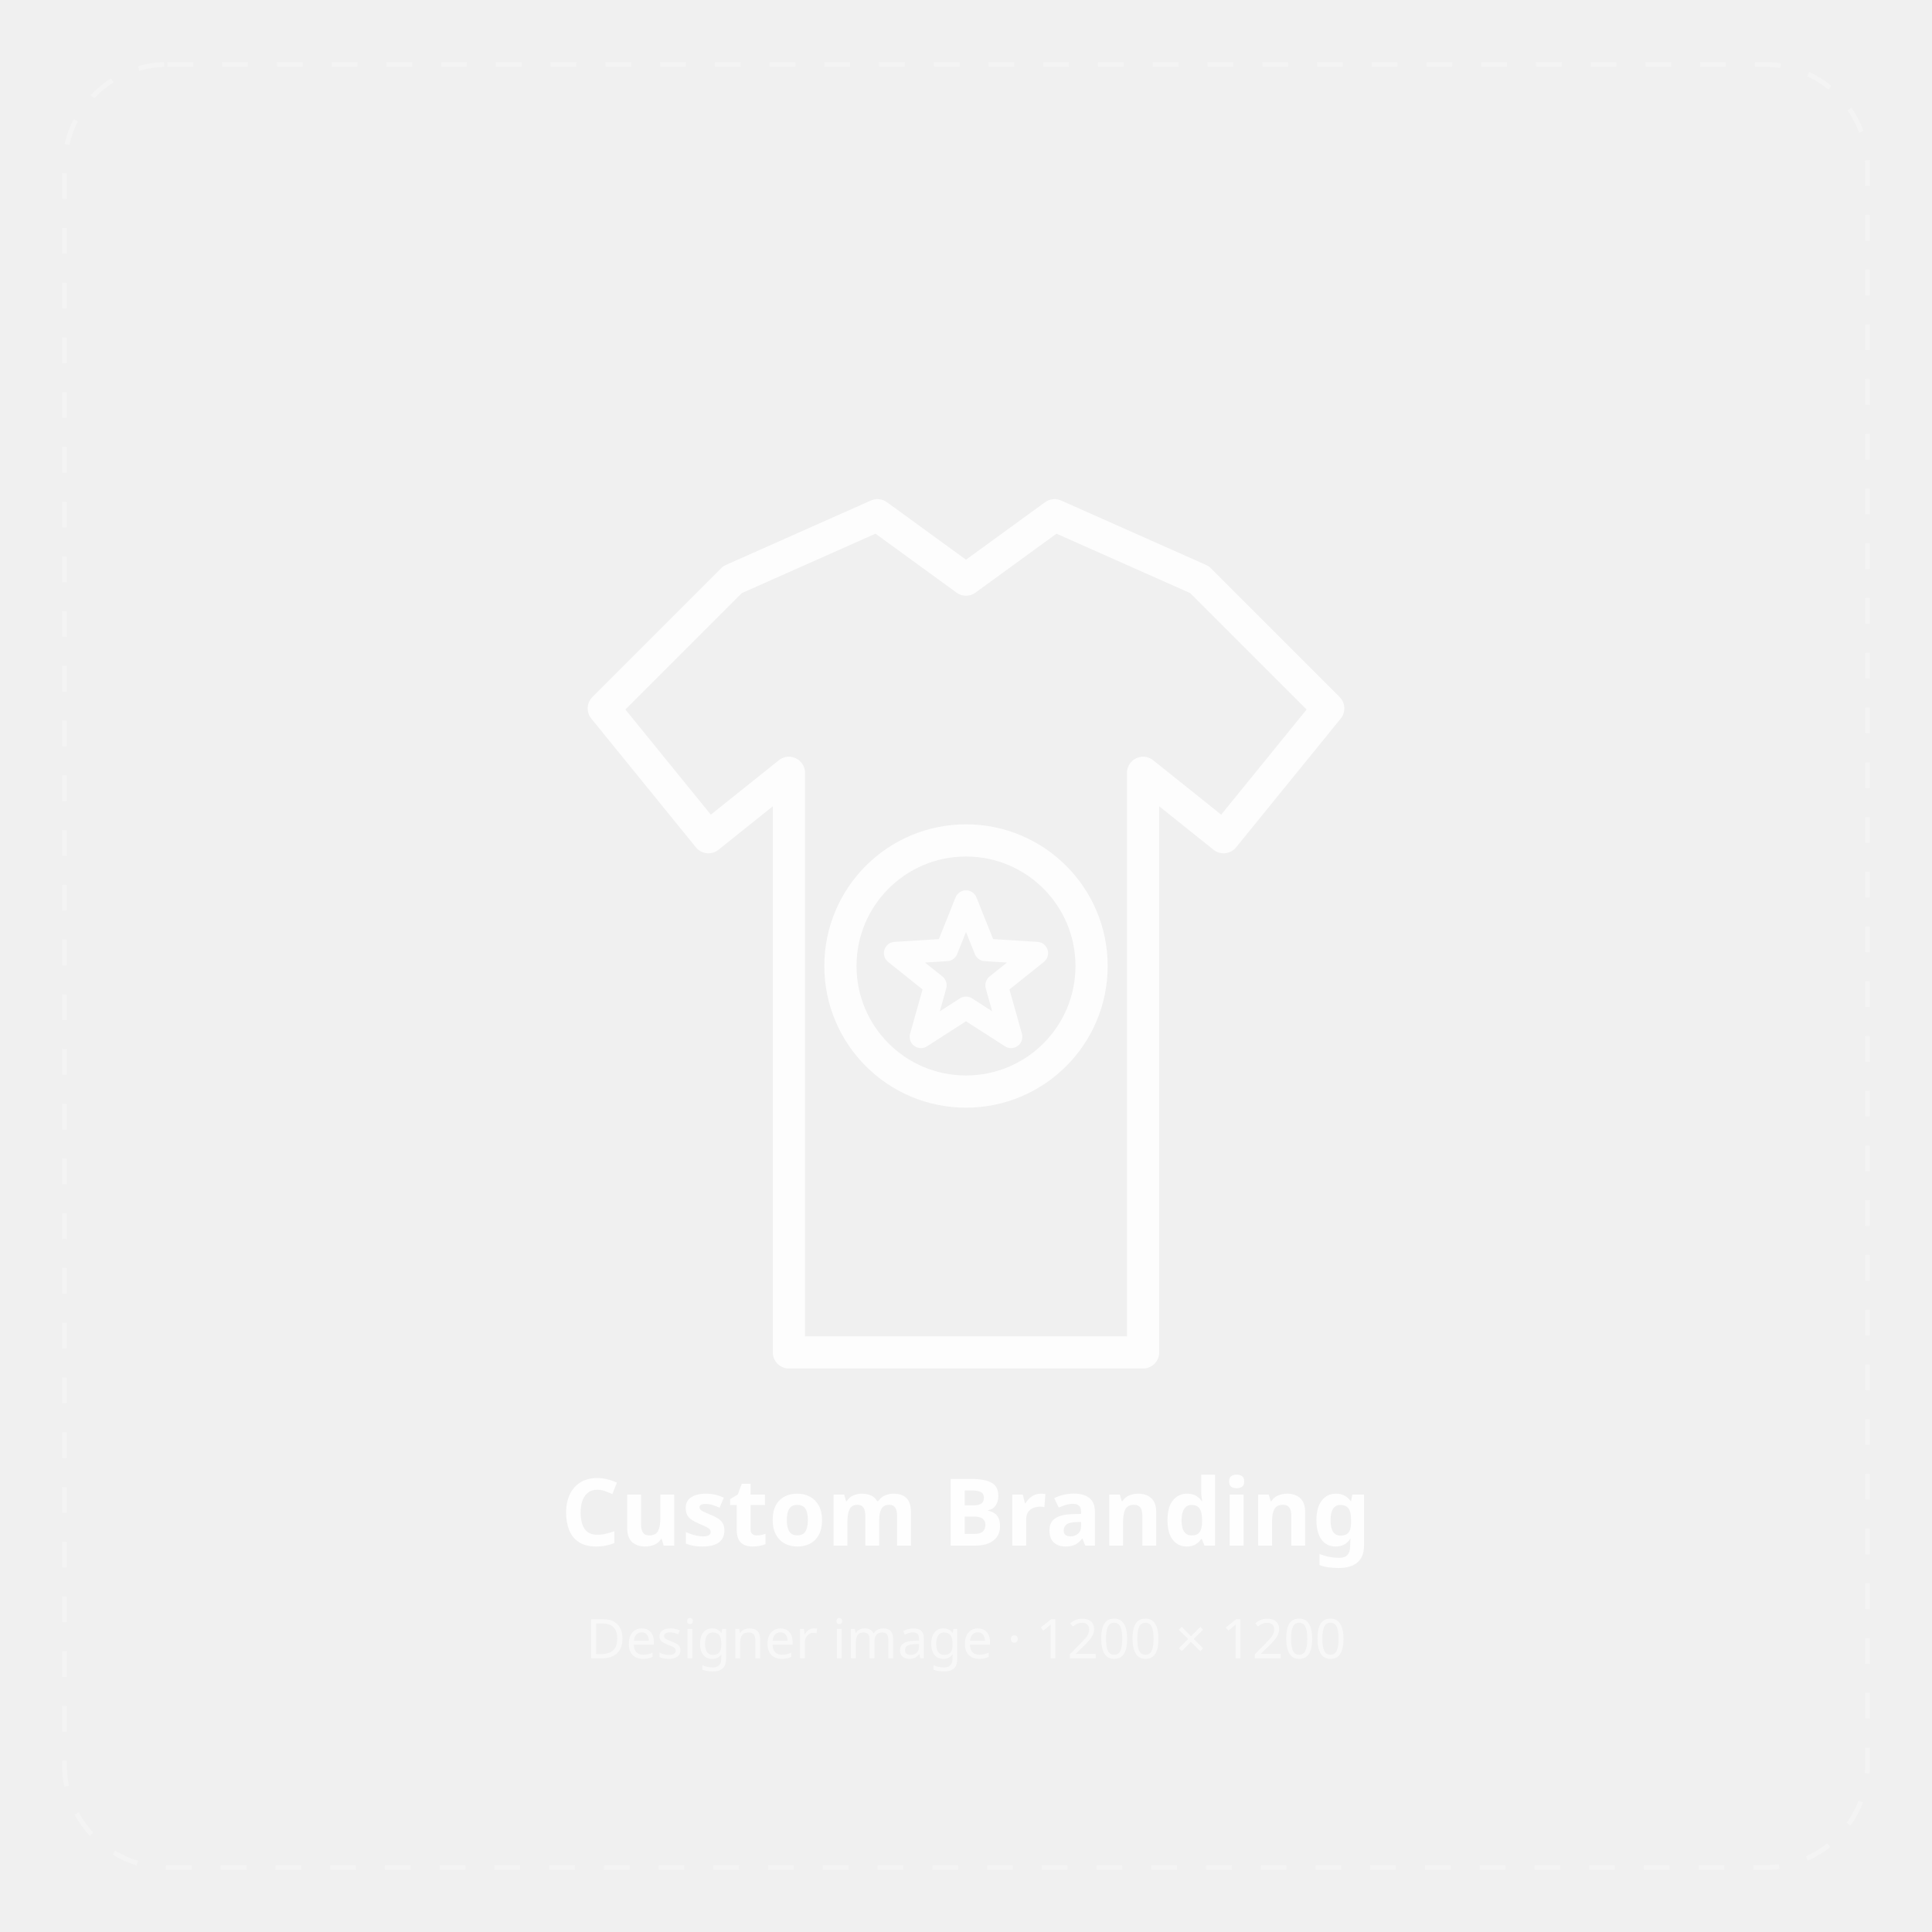
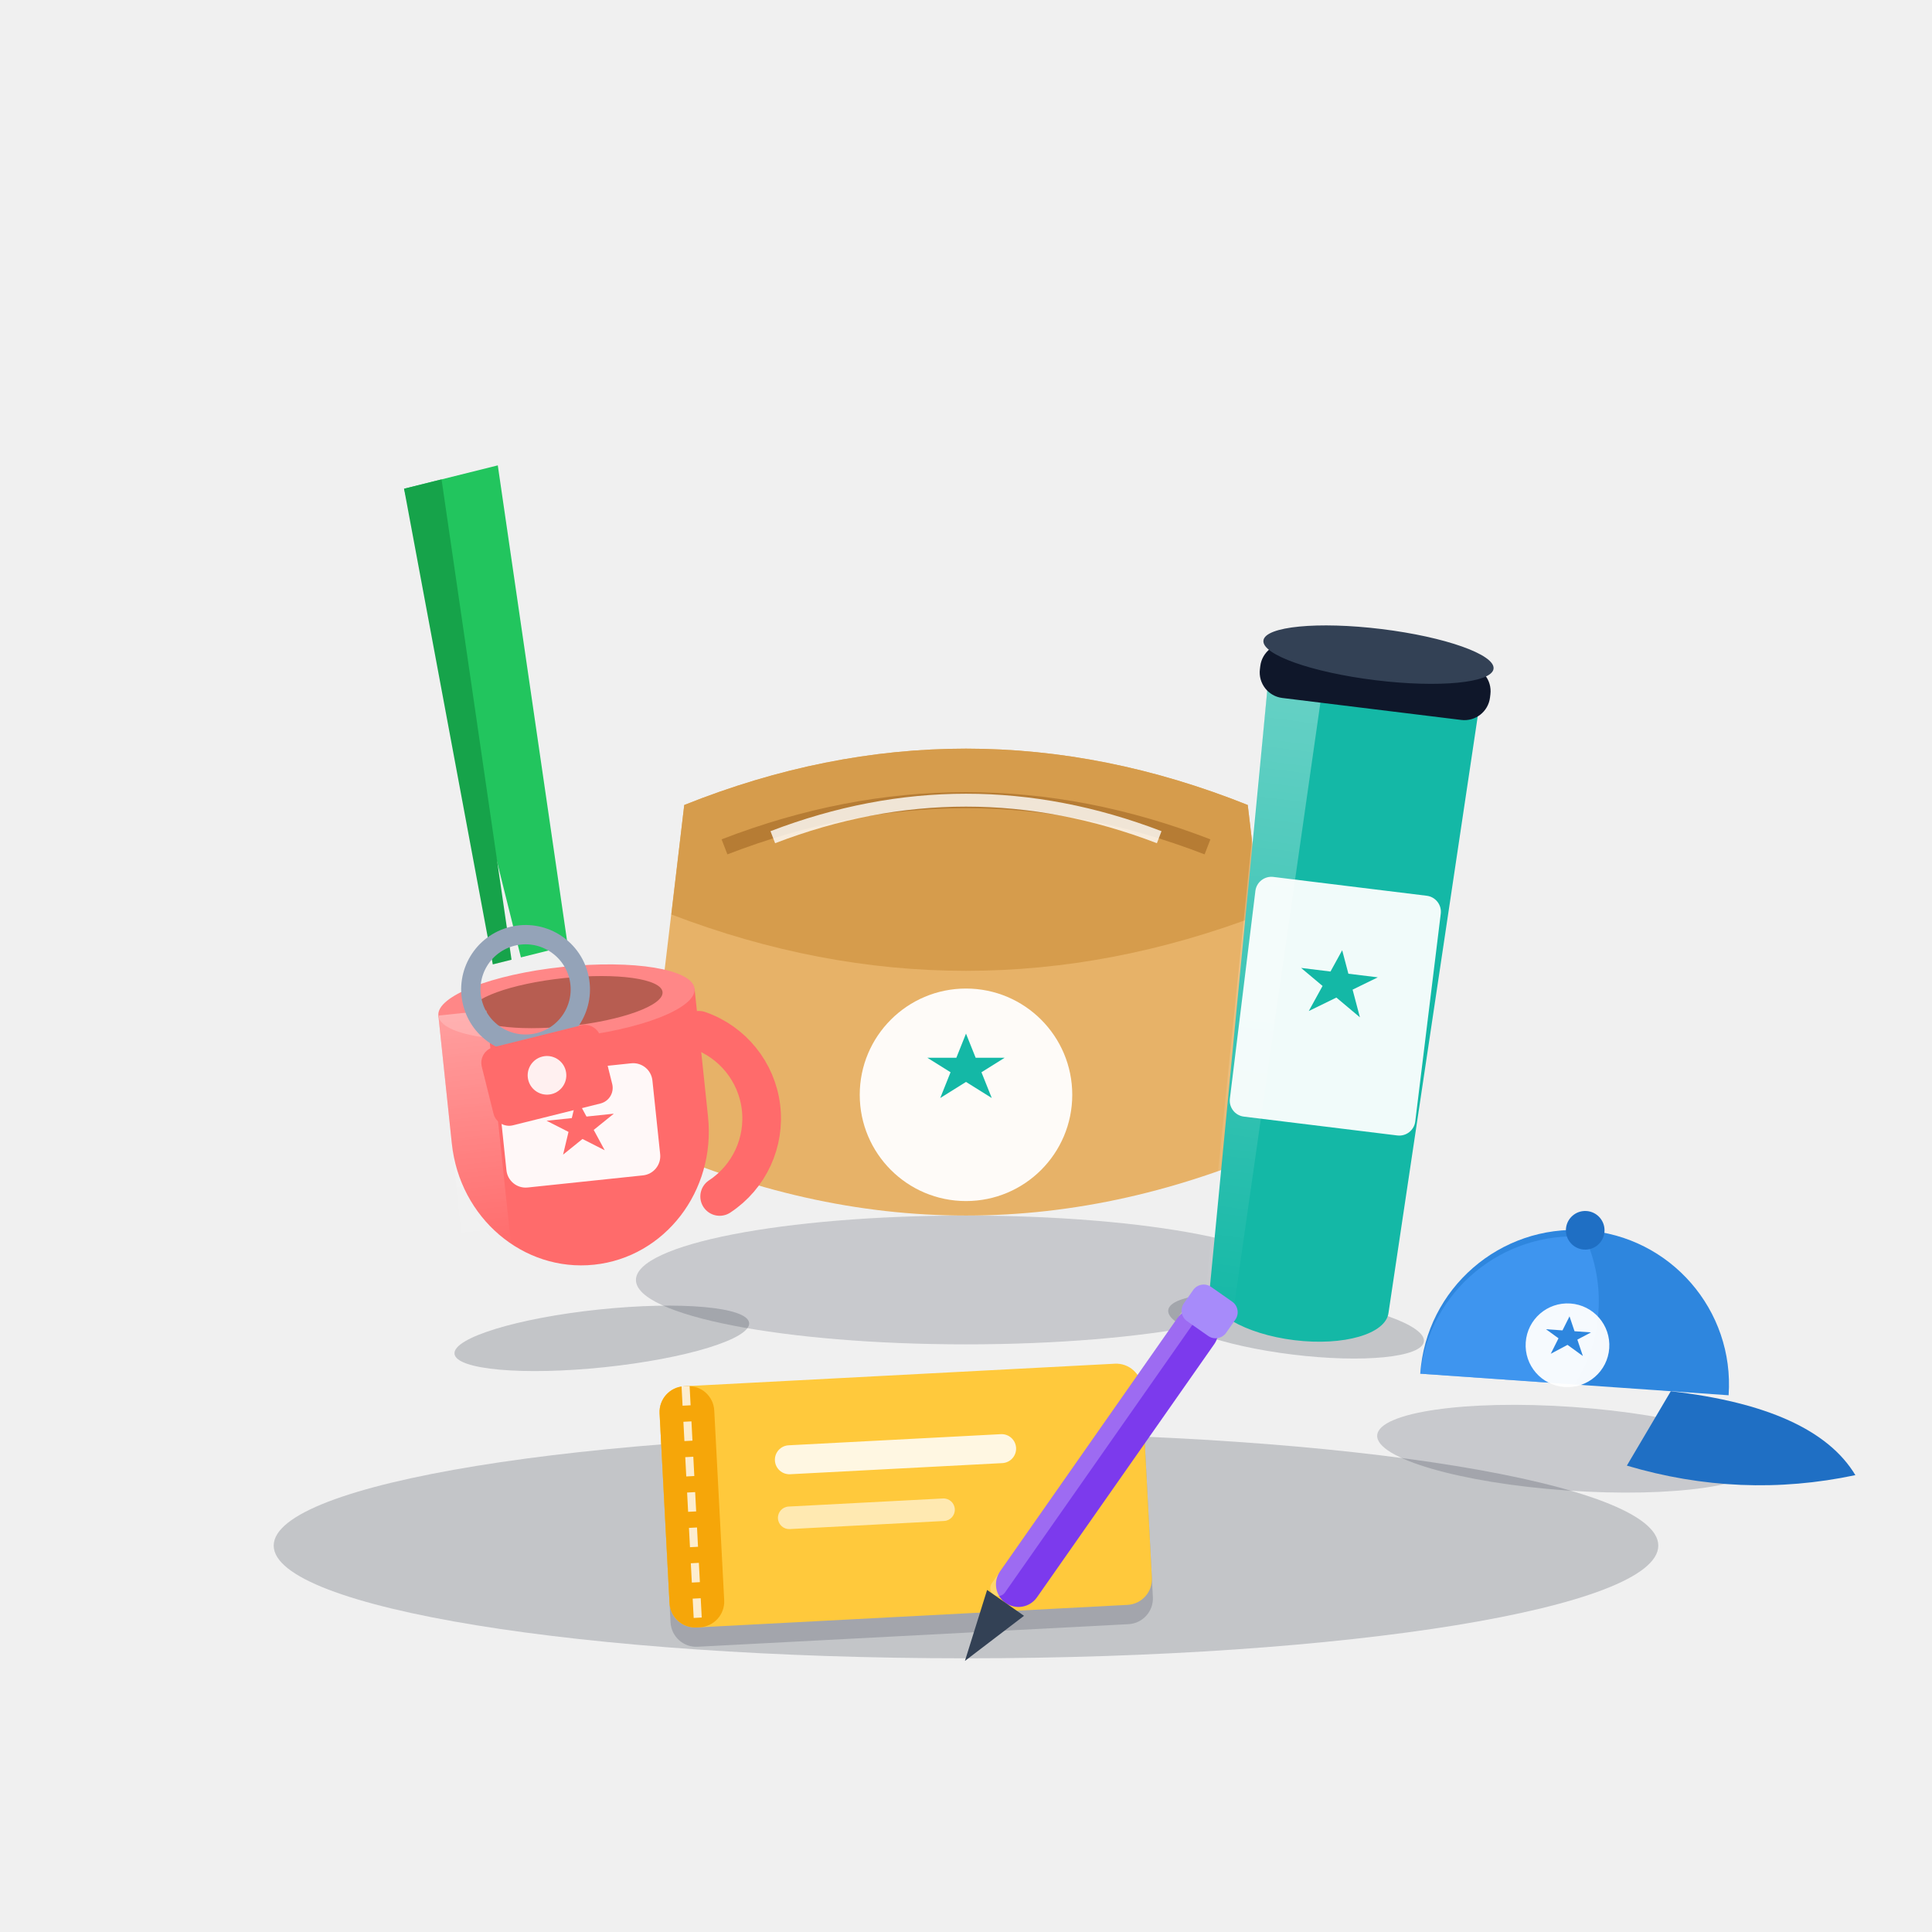
- <svg xmlns="http://www.w3.org/2000/svg" viewBox="0 0 1200 1200" fill="none" role="img" aria-label="Custom branding placeholder">
-   <rect x="40" y="40" width="1120" height="1120" rx="64" stroke="white" stroke-opacity="0.25" stroke-width="3" stroke-dasharray="16 18" />
-   <g stroke="white" stroke-opacity="0.85" stroke-width="20" stroke-linejoin="round" stroke-linecap="round">
-     <path d="M455 360 L545 320 L600 360 L655 320 L745 360 L825 440 L760 520 L710 480 L710 840 H490 V480 L440 520 L375 440 Z" />
-     <circle cx="600" cy="600" r="78" />
-     <path d="M600 560 L612 590 L644 592 L619 612 L628 644 L600 626 L572 644 L581 612 L556 592 L588 590 Z" stroke-width="14" />
+ <svg xmlns="http://www.w3.org/2000/svg" viewBox="0 0 1200 1200" fill="none" role="img" aria-label="Custom branded promotional products">
+   <defs>
+     <linearGradient id="s1sheen" x1="0" y1="0" x2="0" y2="1">
+       <stop offset="0" stop-color="#ffffff" stop-opacity="0.35" />
+       <stop offset="1" stop-color="#ffffff" stop-opacity="0" />
+     </linearGradient>
+   </defs>
+   <ellipse cx="600" cy="960" rx="430" ry="70" fill="#0f172a" opacity="0.20" />
+   <g transform="translate(600 560)">
+     <ellipse cx="0" cy="235" rx="205" ry="40" fill="#0f172a" opacity="0.18" />
+     <path d="M-175 -60 q175 -70 350 0 l25 210 q-200 90 -400 0 z" fill="#E7B268" />
+     <path d="M-175 -60 q175 -70 350 0 l8 68 q-183 70 -366 0 z" fill="#D69C4C" />
+     <path d="M-150 -34 q150 -58 300 0" stroke="#B67C34" stroke-width="10" fill="none" />
+     <path d="M-120 -40 q120 -46 240 0" stroke="#ffffff" stroke-width="8" fill="none" opacity="0.8" />
+     <circle cx="0" cy="120" r="66" fill="#ffffff" opacity="0.95" />
+     <path d="M0 82 l16 40 l-40 -25 h48 l-40 25 z" fill="#14B8A6" />
  </g>
-   <text x="600" y="960" text-anchor="middle" font-family="system-ui, sans-serif" font-size="58" font-weight="700" fill="white" fill-opacity="0.9">Custom Branding</text>
-   <text x="600" y="1030" text-anchor="middle" font-family="system-ui, sans-serif" font-size="34" fill="white" fill-opacity="0.55">Designer image · 1200 × 1200</text>
+   <g transform="translate(360 700) rotate(-6)">
+     <ellipse cx="0" cy="132" rx="92" ry="18" fill="#0f172a" opacity="0.20" />
+     <path d="M-80 -78 h160 v80 a80 84 0 0 1 -160 0 z" fill="#FF6B6B" />
+     <ellipse cx="0" cy="-78" rx="80" ry="22" fill="#FF8787" />
+     <ellipse cx="0" cy="-78" rx="60" ry="15" fill="#7B3B24" opacity="0.55" />
+     <path d="M80 -52 a58 58 0 0 1 2 104" fill="none" stroke="#FF6B6B" stroke-width="24" stroke-linecap="round" />
+     <rect x="-48" y="-36" width="96" height="70" rx="12" fill="#ffffff" opacity="0.95" />
+     <path d="M0 -18 l14 34 l-34 -22 h42 l-34 22 z" fill="#FF6B6B" />
+     <path d="M-80 -78 h30 v150 a80 84 0 0 1 -30 -14 z" fill="url(#s1sheen)" />
+   </g>
+   <g transform="translate(830 620) rotate(7)">
+     <ellipse cx="0" cy="205" rx="80" ry="18" fill="#0f172a" opacity="0.20" />
+     <path d="M-66 -190 h132 l-10 380 a56 24 0 0 1 -112 0 z" fill="#14B8A6" />
+     <path d="M-66 -190 h34 l-8 402 a56 24 0 0 1 -18 -8 z" fill="url(#s1sheen)" />
+     <rect x="-72" y="-215" width="144" height="34" rx="16" fill="#0F172A" />
+     <ellipse cx="0" cy="-215" rx="72" ry="16" fill="#334155" />
+     <rect x="-58" y="-70" width="116" height="150" rx="10" fill="#ffffff" opacity="0.94" />
+     <path d="M0 -30 l16 40 l-40 -26 h48 l-40 26 z" fill="#14B8A6" />
+   </g>
+   <g transform="translate(560 880) rotate(-3)">
+     <rect x="-150" y="-14" width="300" height="150" rx="16" fill="#0f172a" opacity="0.18" />
+     <rect x="-150" y="-26" width="300" height="150" rx="16" fill="#FFC93C" />
+     <rect x="-150" y="-26" width="34" height="150" rx="16" fill="#F6A609" />
+     <line x1="-133" y1="-26" x2="-133" y2="124" stroke="#ffffff" stroke-width="5" stroke-dasharray="12 10" opacity="0.8" />
+     <rect x="-80" y="14" width="150" height="18" rx="9" fill="#ffffff" opacity="0.85" />
+     <rect x="-80" y="52" width="110" height="14" rx="7" fill="#ffffff" opacity="0.6" />
+     <g transform="translate(120 40) rotate(38)">
+       <rect x="-14" y="-120" width="28" height="220" rx="14" fill="#7C3AED" />
+       <rect x="-14" y="-120" width="10" height="220" rx="5" fill="#ffffff" opacity="0.25" />
+       <path d="M-14 100 l14 44 l14 -44 z" fill="#334155" />
+       <rect x="-16" y="-134" width="32" height="26" rx="8" fill="#A78BFA" />
+     </g>
+   </g>
+   <g transform="translate(980 830) rotate(4)">
+     <ellipse cx="0" cy="70" rx="120" ry="26" fill="#0f172a" opacity="0.18" />
+     <path d="M-96 30 a96 96 0 0 1 192 0 z" fill="#2E86DE" />
+     <path d="M-96 30 a96 96 0 0 1 96 -92 a96 96 0 0 1 0 92 z" fill="#4DA3FF" opacity="0.5" />
+     <path d="M60 30 q90 4 118 44 q-70 20 -142 4 z" fill="#1F6FC4" />
+     <circle cx="0" cy="-66" r="12" fill="#1F6FC4" />
+     <circle cx="-6" cy="6" r="26" fill="#ffffff" opacity="0.95" />
+     <path d="M-6 -12 l10 24 l-24 -15 h28 l-24 15 z" fill="#2E86DE" />
+   </g>
+   <g transform="translate(280 420) rotate(-14)">
+     <path d="M0 -120 l60 0 l-30 300 l-30 0 z" fill="#22C55E" />
+     <path d="M0 -120 l24 0 l-30 300 l-12 0 z" fill="#16A34A" />
+     <circle cx="-2" cy="200" r="34" fill="none" stroke="#94A3B8" stroke-width="12" />
+     <rect x="-40" y="230" width="76" height="50" rx="10" fill="#FF6B6B" />
+     <circle cx="-2" cy="255" r="12" fill="#ffffff" opacity="0.9" />
+   </g>
</svg>
